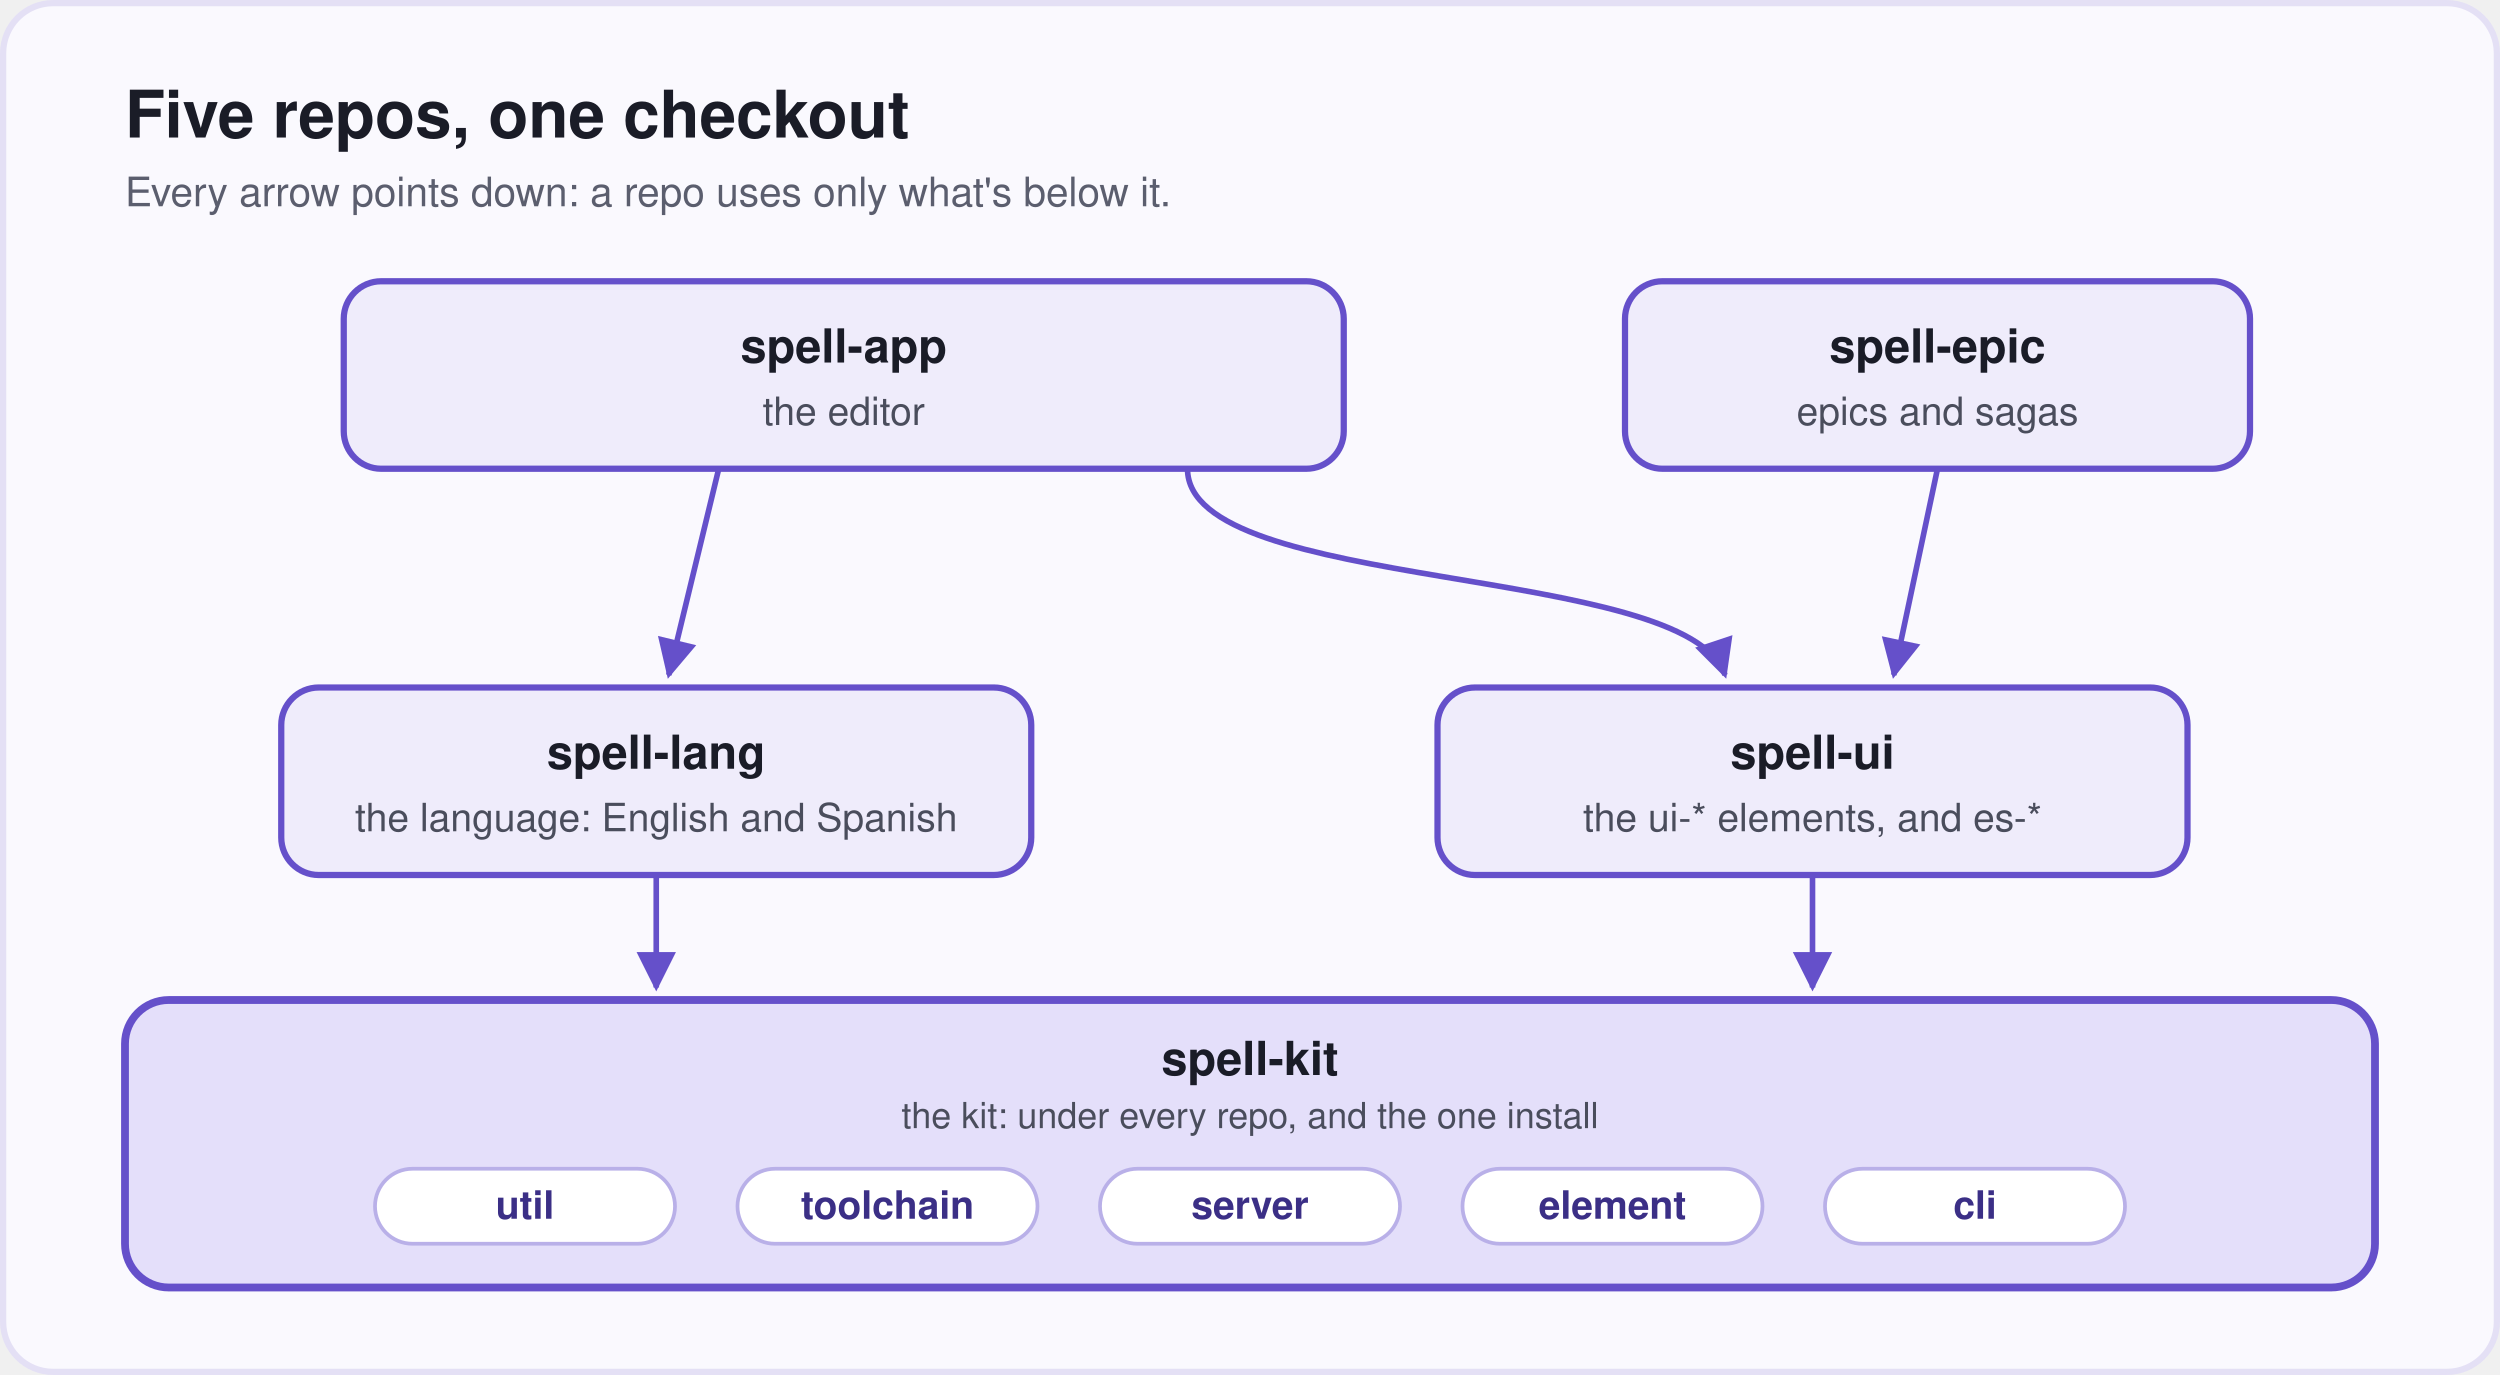
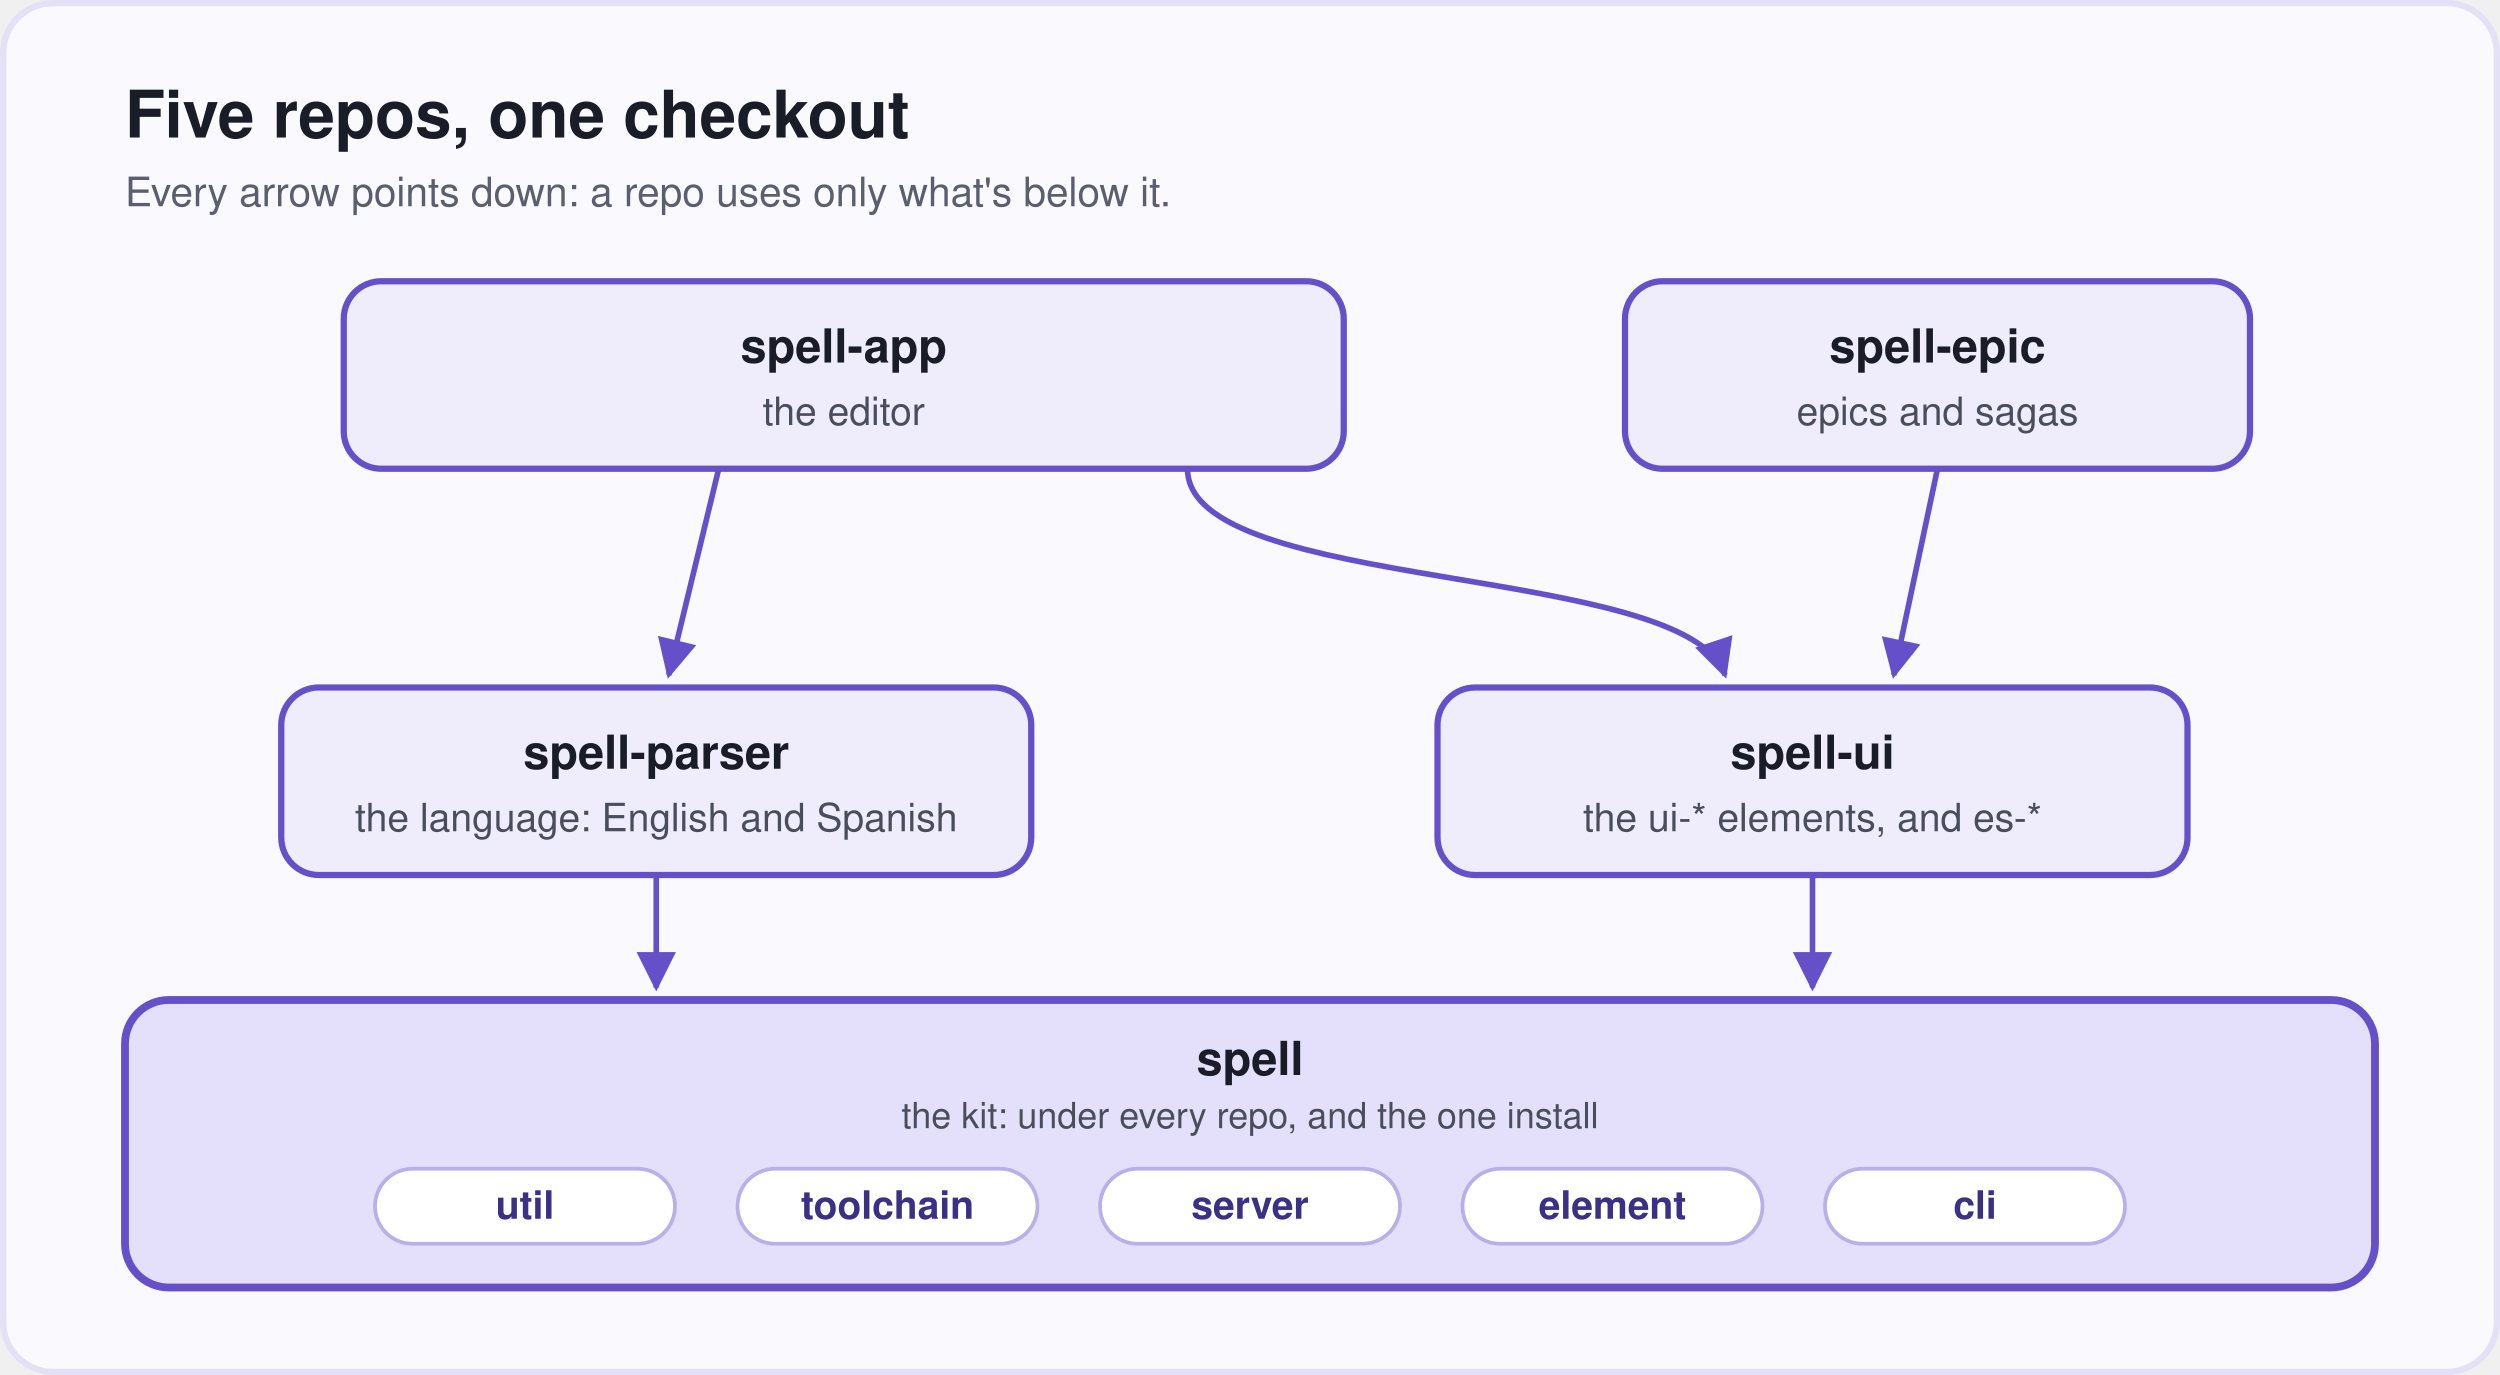
<svg xmlns="http://www.w3.org/2000/svg" viewBox="0 0 800 440" width="800" height="440" role="img" aria-labelledby="title desc">
  <defs>
    <marker id="arrow" viewBox="0 0 10 10" refX="9" refY="5" markerWidth="7" markerHeight="7" orient="auto-start-reverse">
      <path d="M0,0 L10,5 L0,10 z" fill="#6550CA" />
    </marker>
  </defs>
  <style>
    text { font-family: -apple-system, BlinkMacSystemFont, "Segoe UI", Helvetica, Arial, sans-serif; fill: #1A1C27; }
    .title { font-size: 21px; font-weight: 700; }
    .sub { font-size: 13px; fill: #5B5E6E; }
    .name { font-size: 15px; font-weight: 700; text-anchor: middle; }
    .what { font-size: 12.5px; fill: #4A4D5C; text-anchor: middle; }
    .chip { font-size: 12.5px; font-weight: 600; text-anchor: middle; fill: #3B2F86; }
    .repo { fill: #EFECFB; stroke: #6550CA; stroke-width: 2; }
    .kit { fill: #E4DFFA; stroke: #6550CA; stroke-width: 2.5; }
    .chipbox { fill: #FFFFFF; stroke: #B9B0E8; stroke-width: 1.2; }
    .edge { fill: none; stroke: #6550CA; stroke-width: 1.8; }
  </style>
  <rect x="1" y="1" width="798" height="438" rx="16" fill="#FAF9FE" stroke="#E4E0F5" stroke-width="2" />
  <text class="title" x="40" y="44">Five repos, one checkout</text>
  <text class="sub" x="40" y="66">Every arrow points down:  a repo uses only what's below it.</text>
  <path class="edge" d="M230,150 L214,216" marker-end="url(#arrow)" />
  <path class="edge" d="M380,150 C380,190 540,180 552,216" marker-end="url(#arrow)" />
  <path class="edge" d="M620,150 L606,216" marker-end="url(#arrow)" />
  <path class="edge" d="M210,280 L210,316" marker-end="url(#arrow)" />
  <path class="edge" d="M580,280 L580,316" marker-end="url(#arrow)" />
  <rect class="repo" x="110" y="90" width="320" height="60" rx="12" />
  <text class="name" x="270" y="116">spell-app</text>
  <text class="what" x="270" y="136">the editor</text>
  <rect class="repo" x="520" y="90" width="200" height="60" rx="12" />
  <text class="name" x="620" y="116">spell-epic</text>
  <text class="what" x="620" y="136">epics and sagas</text>
  <rect class="repo" x="90" y="220" width="240" height="60" rx="12" />
-   <text class="name" x="210" y="246">spell-lang</text>
+   <text class="name" x="210" y="246">spell-parser</text>
  <text class="what" x="210" y="266">the language:  English and Spanish</text>
  <rect class="repo" x="460" y="220" width="240" height="60" rx="12" />
  <text class="name" x="580" y="246">spell-ui</text>
  <text class="what" x="580" y="266">the ui-* elements, and es-*</text>
  <rect class="kit" x="40" y="320" width="720" height="92" rx="14" />
-   <text class="name" x="400" y="344">spell-kit</text>
+   <text class="name" x="400" y="344">spell</text>
  <text class="what" x="400" y="361" style="font-size:11.5px">the kit:  under every repo, and the one install</text>
  <rect class="chipbox" x="120" y="374" width="96" height="24" rx="12" />
  <text class="chip" x="168" y="390">util</text>
  <rect class="chipbox" x="236" y="374" width="96" height="24" rx="12" />
  <text class="chip" x="284" y="390">toolchain</text>
  <rect class="chipbox" x="352" y="374" width="96" height="24" rx="12" />
  <text class="chip" x="400" y="390">server</text>
  <rect class="chipbox" x="468" y="374" width="96" height="24" rx="12" />
  <text class="chip" x="516" y="390">element</text>
  <rect class="chipbox" x="584" y="374" width="96" height="24" rx="12" />
  <text class="chip" x="632" y="390">cli</text>
</svg>
